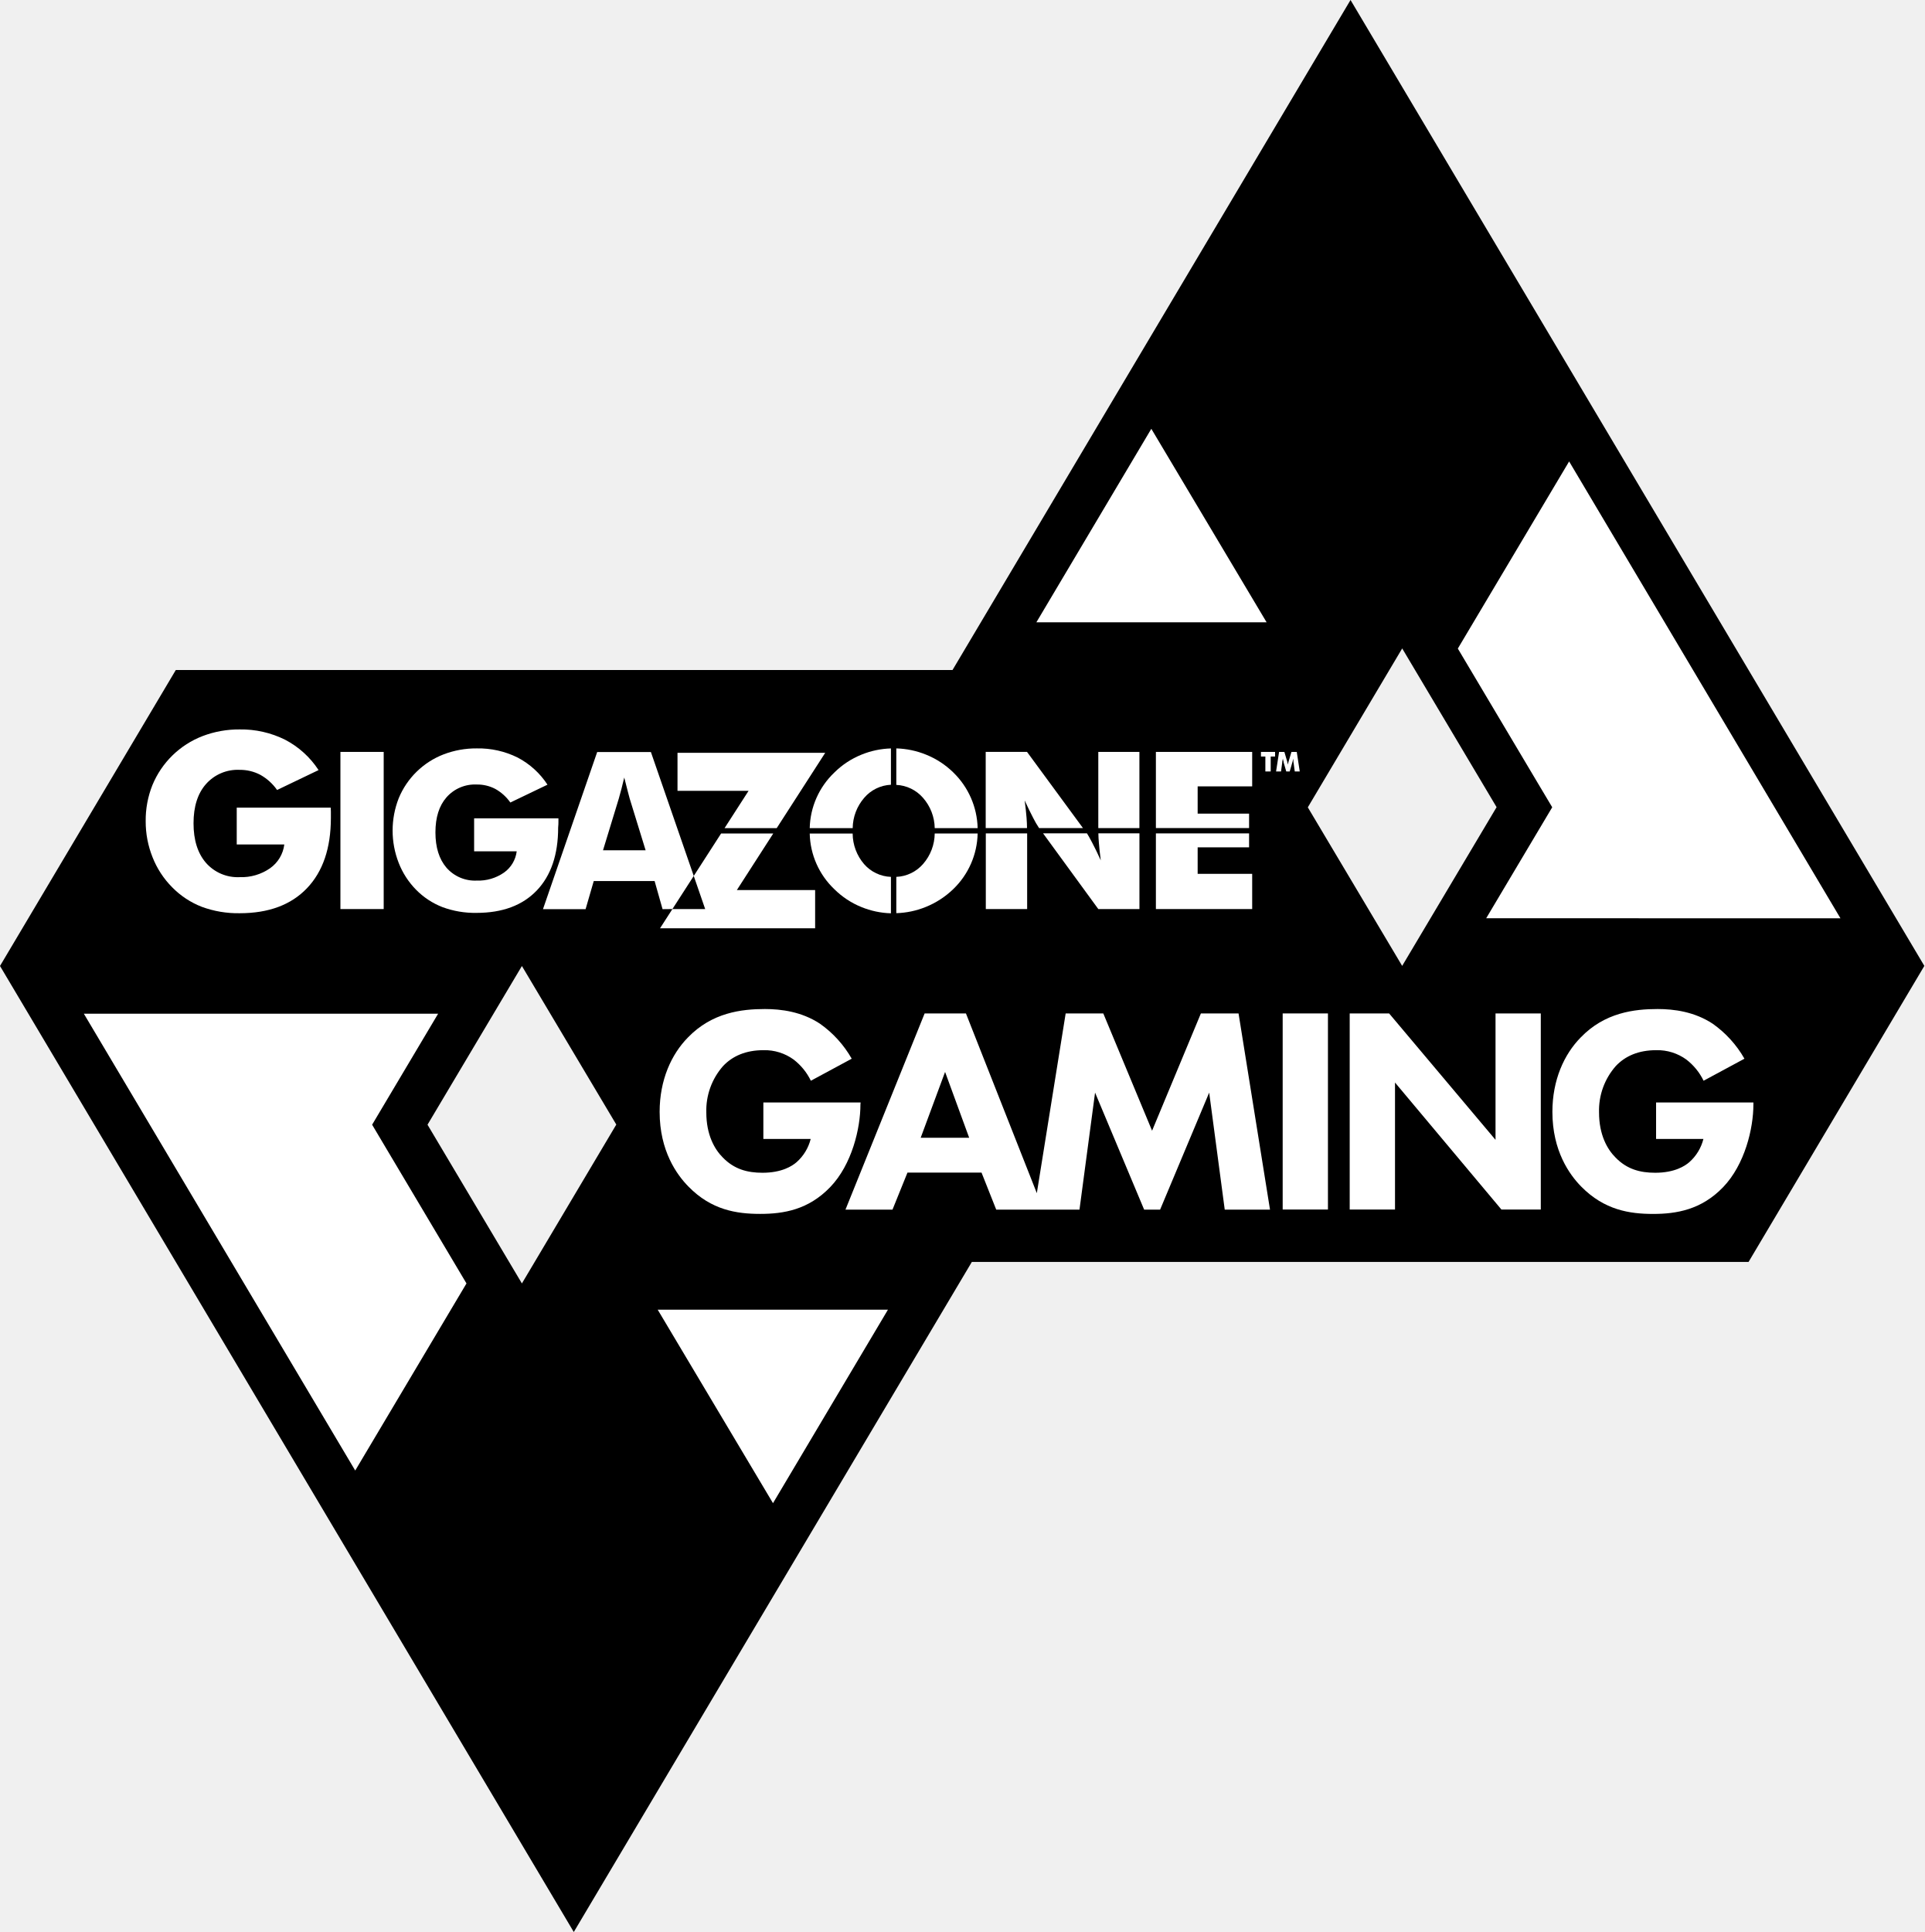
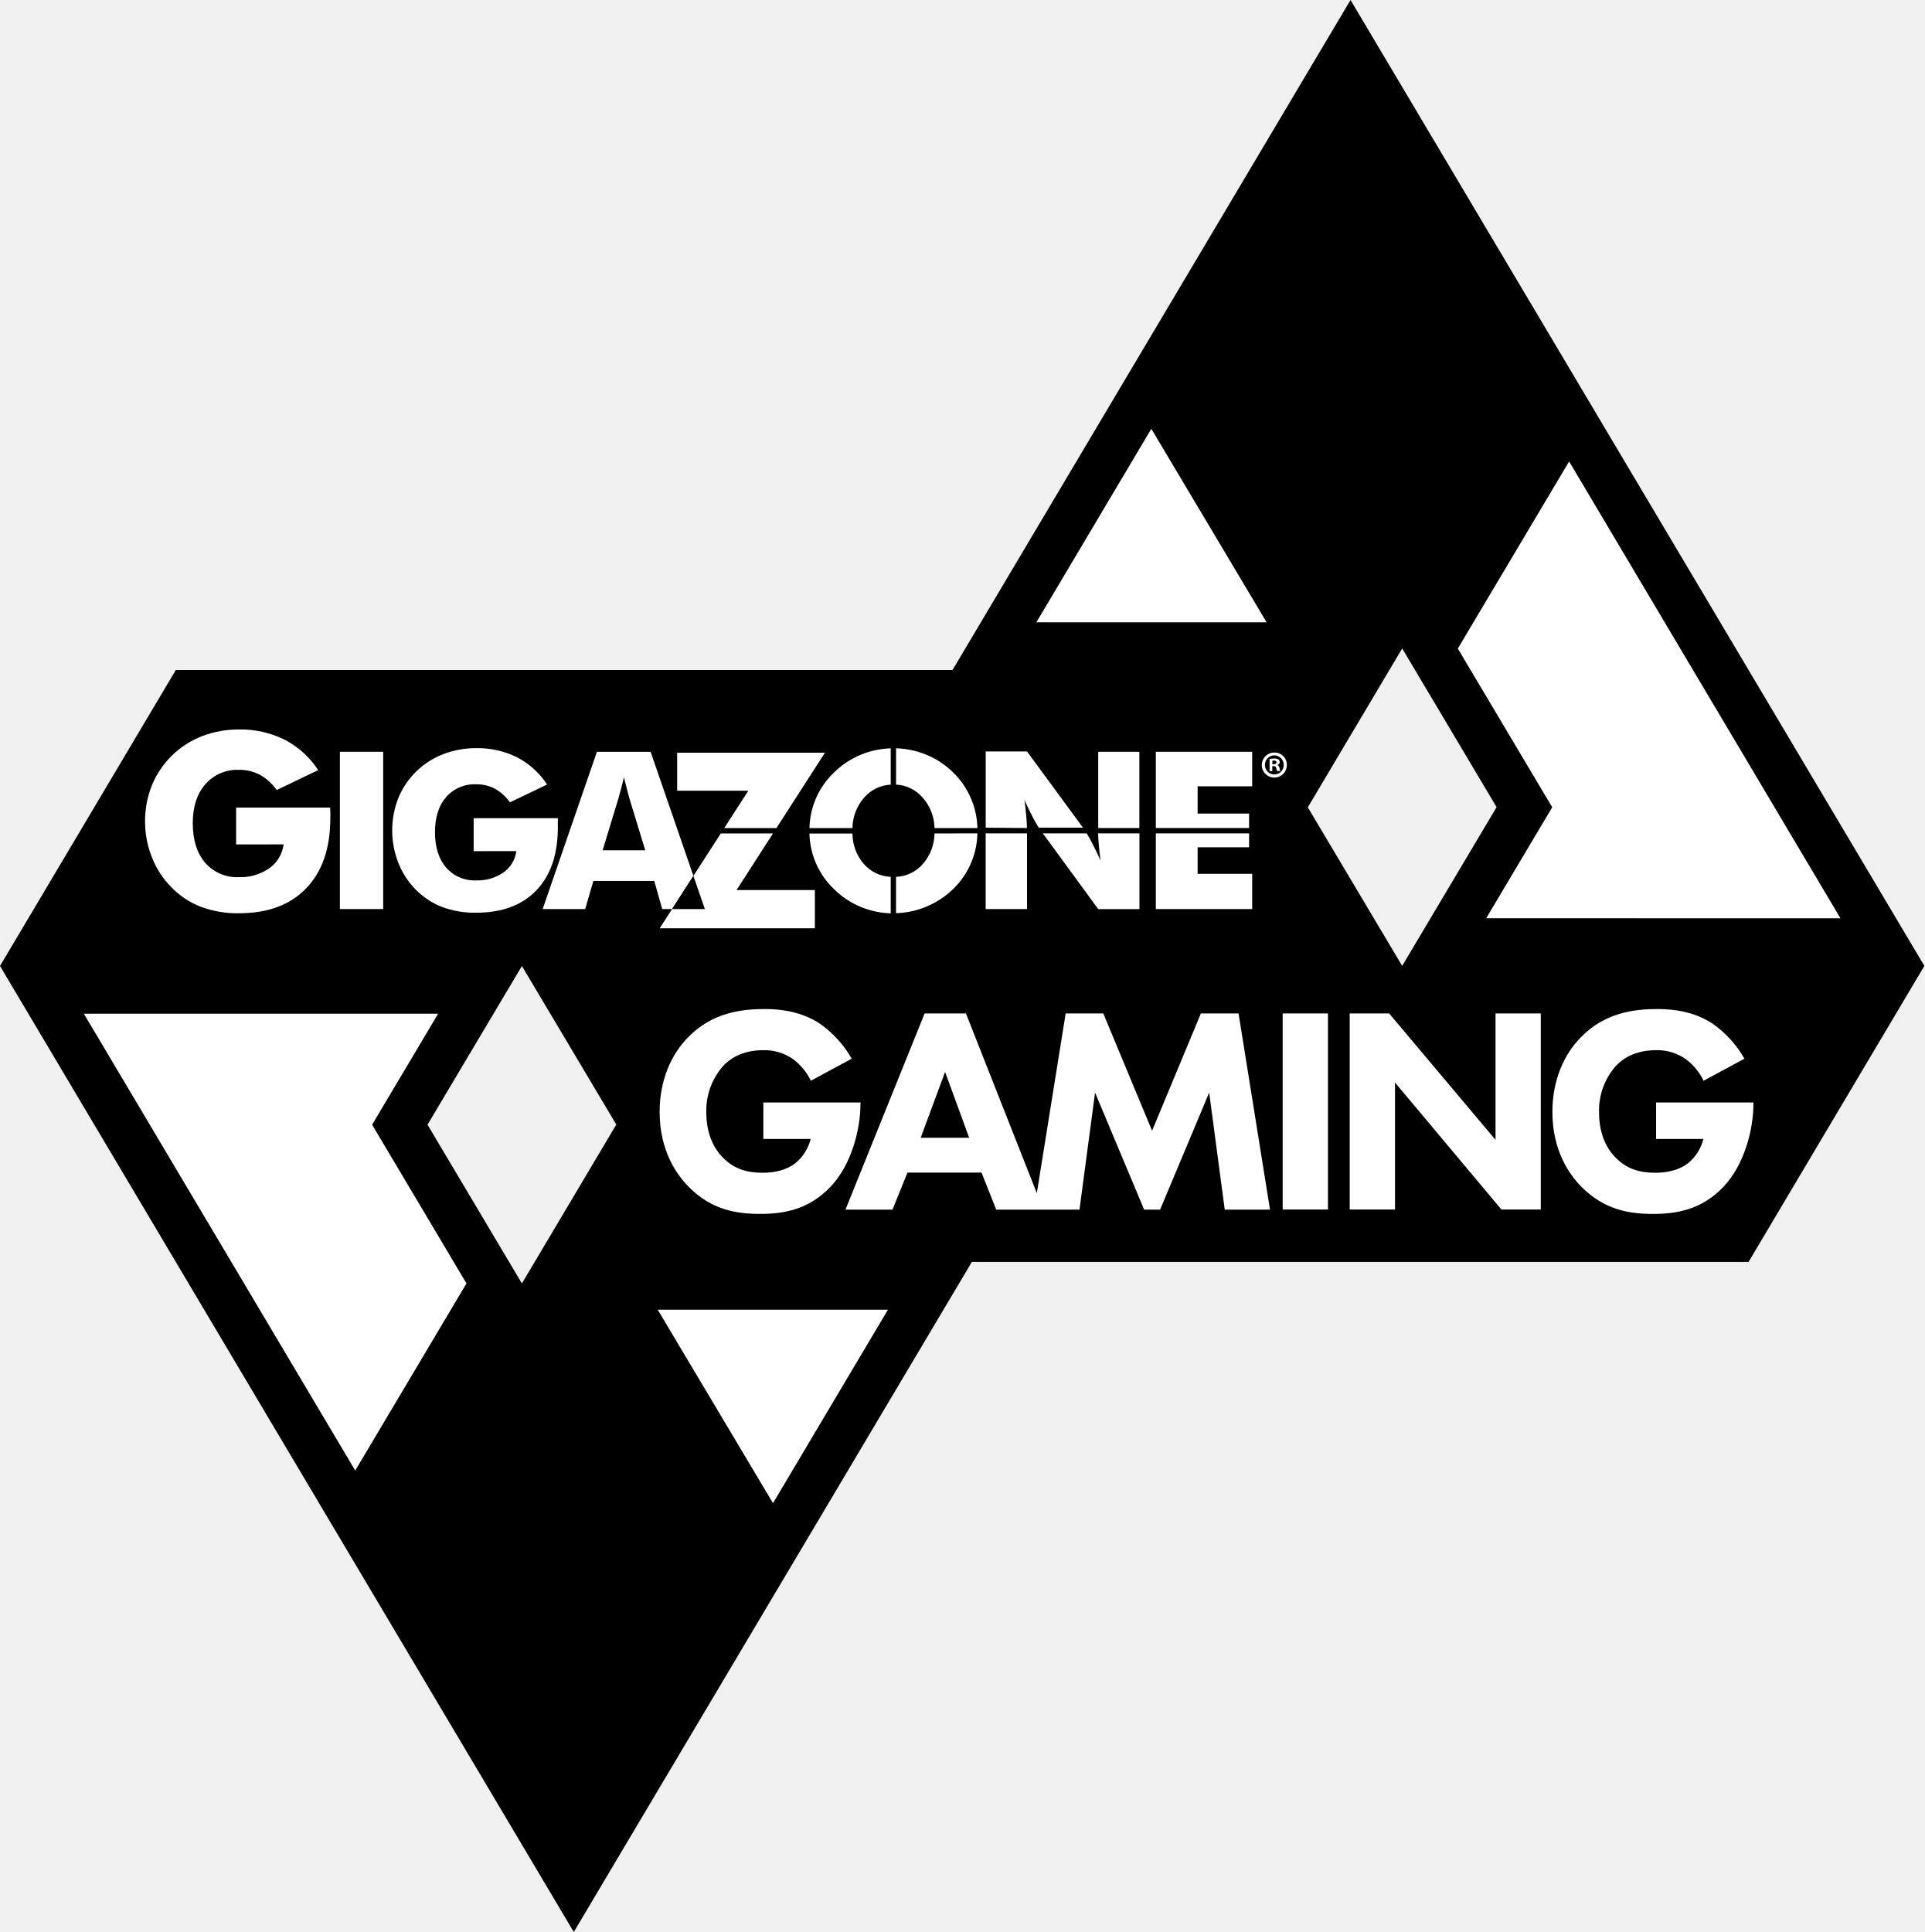
<svg xmlns="http://www.w3.org/2000/svg" viewBox="0 0 559.01 561.22">
  <defs>
    <style>.a{fill:#fff;}</style>
  </defs>
  <path d="M392.32,0,276.7,194.63H51.07L0,280.6,166.68,561.22,282.31,366.58H507.94l51.07-86Zm-237,366.58-3.71,6.24-27.42-46.11,27.42-46.1,27.42,46.06Zm252-86-1.86-3.13-25.55-42.93,23.71-39.92,3.71-6.24,27.42,46.11Z" transform="translate(0 0)" />
  <polygon class="a" points="257.94 380.45 191.06 380.45 224.55 436.65 257.94 380.45" />
  <polygon class="a" points="423.49 188.4 446.69 227.42 450.91 234.5 446.69 241.59 431.73 266.74 534.64 266.75 455.82 134.04 423.49 188.4" />
  <polygon class="a" points="108.1 326.71 112.31 319.63 127.27 294.47 24.36 294.47 103.19 427.17 135.51 372.82 112.31 333.8 108.1 326.71" />
  <polygon class="a" points="301.06 180.77 367.94 180.77 334.45 124.56 301.06 180.77" />
-   <path class="a" d="M195.33,264.07l6.2-9.62-12.45-36H173.48l-15.75,45.65h12.38l2.37-8.17h17.68l2.31,8.17ZM175.17,247,179.75,232q.4-1.4.8-2.93t.79-3.21l1,3.93q.38,1.53.59,2.22L187.55,247Z" transform="translate(0 0)" />
  <path class="a" d="M480.23,352.63c6.75,0,14-1.2,20.32-7.77s8.8-17.08,8.8-24v-.6H481.08v10.59h13.75a13.31,13.31,0,0,1-4.1,6.75c-1.28,1.11-4.27,3.07-9.91,3.07-4.36,0-8.2-1-11.53-4.44-2.39-2.39-4.78-6.58-4.78-13.07a19.5,19.5,0,0,1,4.87-13.49c2.73-2.9,6.57-4.61,11.79-4.61a14.29,14.29,0,0,1,8.71,2.73,17.24,17.24,0,0,1,5,6.15l11.87-6.4a31.49,31.49,0,0,0-9.22-10.16c-5.3-3.5-11.27-4.27-16-4.27-6.75,0-15.37,1-22.37,8.28-4.78,4.87-8.2,12.3-8.2,21.6,0,11.36,5,18.27,8.37,21.69C466.06,351.52,473.4,352.63,480.23,352.63Z" transform="translate(0 0)" />
-   <polygon class="a" points="195.33 264.07 191.73 269.66 236.79 269.66 236.79 258.55 214.05 258.55 214.05 258.55 224.63 242.11 209.48 242.11 201.53 254.45 204.85 264.07 195.33 264.07" />
  <polygon class="a" points="392.08 294.39 392.08 351.35 405.24 351.35 405.24 314.46 436.15 351.35 447.59 351.35 447.59 294.39 434.44 294.39 434.44 331.11 403.53 294.39 392.08 294.39" />
-   <path class="a" d="M162.22,238.72q0-.56,0-1H137.73v9.57H150.1a8.89,8.89,0,0,1-3.7,6.19,13,13,0,0,1-7.91,2.32,11,11,0,0,1-8.79-3.74q-3.21-3.74-3.21-10.26t3.21-10.18a11,11,0,0,1,8.79-3.73,11.28,11.28,0,0,1,5.41,1.29,13.12,13.12,0,0,1,4.35,3.94l10.79-5.18a23.19,23.19,0,0,0-8.68-7.89,25.62,25.62,0,0,0-11.87-2.65,26.41,26.41,0,0,0-9.59,1.72,23.11,23.11,0,0,0-13.08,12.77,25.77,25.77,0,0,0,0,18.77,23,23,0,0,0,5,7.75,21.85,21.85,0,0,0,7.72,5.1,27.25,27.25,0,0,0,9.87,1.67q11.29,0,17.51-6.5t6.22-18.29Q162.24,239.28,162.22,238.72Z" transform="translate(0 0)" />
-   <rect class="a" x="98.89" y="218.42" width="12.57" height="45.65" />
-   <path class="a" d="M96.07,234.61H68.77V245.3H82.59a9.93,9.93,0,0,1-4.13,6.91,14.52,14.52,0,0,1-8.83,2.59,12.26,12.26,0,0,1-9.82-4.18q-3.59-4.18-3.59-11.46t3.59-11.37a12.28,12.28,0,0,1,9.82-4.16,12.61,12.61,0,0,1,6,1.45,14.64,14.64,0,0,1,4.86,4.4l12.05-5.78a25.9,25.9,0,0,0-9.7-8.81,28.59,28.59,0,0,0-13.25-3,29.5,29.5,0,0,0-10.71,1.92,25.8,25.8,0,0,0-14.61,14.26,27.57,27.57,0,0,0-1.95,10.5,27.87,27.87,0,0,0,2,10.46A25.75,25.75,0,0,0,50,257.73a24.43,24.43,0,0,0,8.62,5.69,30.43,30.43,0,0,0,11,1.86q12.61,0,19.55-7.26t6.95-20.42q0-1.22,0-1.85C96.11,235.34,96.09,235,96.07,234.61Z" transform="translate(0 0)" />
  <path class="a" d="M348.85,294.39l-14.18,34.07L320.5,294.39H309.57l-8.38,52.21-20.59-52.21h-12l-23,57h13.66l4.35-10.76h21.52l4.27,10.76h24.18l4.53-34,14.26,34H337l14.26-34,4.52,34h13.15l-9.14-57Zm-81.4,36.12,7.09-19.13,7,19.13Z" transform="translate(0 0)" />
-   <polygon class="a" points="210.48 240.56 225.63 240.56 239.72 218.68 196.81 218.68 196.81 229.72 217.46 229.72 210.48 240.56" />
  <path class="a" d="M250,320.26H221.75v10.59H235.5a13.3,13.3,0,0,1-4.1,6.75c-1.28,1.11-4.27,3.07-9.91,3.07-4.36,0-8.2-1-11.53-4.44-2.39-2.39-4.78-6.58-4.78-13.07a19.51,19.51,0,0,1,4.87-13.49c2.73-2.9,6.58-4.61,11.79-4.61a14.29,14.29,0,0,1,8.71,2.73,17.24,17.24,0,0,1,5,6.15l11.87-6.4a31.5,31.5,0,0,0-9.22-10.16c-5.3-3.5-11.27-4.27-16-4.27-6.75,0-15.37,1-22.38,8.28-4.78,4.87-8.2,12.3-8.2,21.6,0,11.36,5,18.27,8.37,21.69,6.66,6.83,14,7.94,20.84,7.94s14-1.2,20.33-7.77,8.79-17.08,8.79-24Z" transform="translate(0 0)" />
-   <path class="a" d="M251,251a13.74,13.74,0,0,1-3.31-8.86H235.22a23,23,0,0,0,7.15,16.16,23.89,23.89,0,0,0,7.87,5.19,24.53,24.53,0,0,0,8.57,1.81V254.72A10.84,10.84,0,0,1,251,251Z" transform="translate(0 0)" />
-   <polygon class="a" points="363.75 253.84 347.91 253.84 347.91 246.14 362.85 246.14 362.85 242.09 335.78 242.09 335.78 264.07 363.75 264.07 363.75 253.84" />
-   <path class="a" d="M276.92,258.27A23.1,23.1,0,0,0,284,242.11H271.53a13.68,13.68,0,0,1-3.35,8.83,10.88,10.88,0,0,1-7.81,3.78v10.54a24.52,24.52,0,0,0,8.58-1.81A24.9,24.9,0,0,0,276.92,258.27Z" transform="translate(0 0)" />
-   <rect class="a" x="286.37" y="242.09" width="12.01" height="21.98" />
-   <polygon class="a" points="366.3 219.76 367.58 219.76 367.58 224.1 369.13 224.1 369.13 219.76 370.4 219.76 370.4 218.42 366.3 218.42 366.3 219.76" />
-   <polygon class="a" points="362.85 236.35 347.91 236.35 347.91 228.43 363.75 228.43 363.75 218.42 335.78 218.42 335.78 240.54 362.85 240.54 362.85 236.35" />
-   <rect class="a" x="319.05" y="218.42" width="11.94" height="22.13" />
-   <path class="a" d="M298.21,237.59q-.17-2.21-.55-5.08,1.34,2.93,2.48,5.1a26.3,26.3,0,0,0,1.67,2.88l0,.05h12.78l-16.25-22.13h-12v22.13h12C298.34,239.65,298.29,238.67,298.21,237.59Z" transform="translate(0 0)" />
-   <path class="a" d="M319.05,264.07H331v-22H319.07c0,.86.07,1.79.15,2.8q.17,2.21.55,5.05-1.37-3-2.51-5.16-1-1.91-1.51-2.69H303Z" transform="translate(0 0)" />
-   <path class="a" d="M268.13,231.76a13.62,13.62,0,0,1,3.4,8.8H284a23.3,23.3,0,0,0-7.06-16.16,24.15,24.15,0,0,0-7.94-5.19,24.73,24.73,0,0,0-8.63-1.81V228A10.92,10.92,0,0,1,268.13,231.76Z" transform="translate(0 0)" />
-   <path class="a" d="M235.22,240.56H247.7a13.7,13.7,0,0,1,3.35-8.81,10.86,10.86,0,0,1,7.76-3.79V217.41a24.5,24.5,0,0,0-8.57,1.81,23.89,23.89,0,0,0-7.87,5.19,23,23,0,0,0-7.15,16.16Z" transform="translate(0 0)" />
-   <path class="a" d="M372.67,220.37a6.25,6.25,0,0,0,.21.9l0,.17.77,2.66h1l.77-2.66.05-.17a7,7,0,0,0,.21-.9q0,.38.05.69c0,.21,0,.4.06.58l.33,2.46h1.45l-.87-5.68h-1.54l-.87,2.92q-.08.26-.12.44a2.94,2.94,0,0,0-.06.34,3.82,3.82,0,0,0-.15-.67l0-.1-.86-2.93h-1.53l-.88,5.68h1.44l.33-2.46c0-.21.05-.42.07-.63S372.66,220.59,372.67,220.37Z" transform="translate(0 0)" />
  <rect class="a" x="372.61" y="294.39" width="13.15" height="56.96" />
+   <path class="a" d="M68.59,245.29v-10.7H95.91c0,.35,0,.73.05,1.15s0,1,0,1.85q0,13.17-7,20.44t-19.57,7.26a30.45,30.45,0,0,1-11-1.86,24.44,24.44,0,0,1-8.62-5.7,25.74,25.74,0,0,1-5.63-8.66,27.88,27.88,0,0,1-2-10.47,27.6,27.6,0,0,1,2-10.51,25.81,25.81,0,0,1,14.62-14.27,29.51,29.51,0,0,1,10.71-1.92,28.62,28.62,0,0,1,13.26,3,25.91,25.91,0,0,1,9.7,8.81l-12.06,5.78a14.65,14.65,0,0,0-4.86-4.41,12.61,12.61,0,0,0-6-1.45,12.29,12.29,0,0,0-9.83,4.16Q56,231.94,56,239.16t3.59,11.46a12.27,12.27,0,0,0,9.83,4.18,14.53,14.53,0,0,0,8.83-2.6,9.94,9.94,0,0,0,4.13-6.92Z" transform="translate(0 0)" />
+   <polygon class="a" points="98.74 264.07 98.74 218.39 111.31 218.39 111.31 264.07 98.74 264.07 98.74 264.07" />
+   <path class="a" d="M137.59,247.25v-9.58h24.46q0,.47,0,1t0,1.65q0,11.79-6.23,18.3t-17.52,6.51a27.26,27.26,0,0,1-9.88-1.67,21.87,21.87,0,0,1-7.72-5.1,23.1,23.1,0,0,1-5-7.75,25.8,25.8,0,0,1,0-18.78,23.12,23.12,0,0,1,13.09-12.78,26.43,26.43,0,0,1,9.6-1.72A25.62,25.62,0,0,1,150.24,220a23.19,23.19,0,0,1,8.69,7.89l-10.8,5.18a13.13,13.13,0,0,0-4.35-3.95,11.28,11.28,0,0,0-5.41-1.29,11,11,0,0,0-8.8,3.73q-3.21,3.73-3.21,10.19T129.57,252a11,11,0,0,0,8.8,3.74,13,13,0,0,0,7.91-2.32,8.9,8.9,0,0,0,3.7-6.19Z" transform="translate(0 0)" />
+   <path class="a" d="M175.06,247l4.59-15.07q.4-1.4.8-2.93t.8-3.21l1,3.93q.38,1.53.59,2.22L187.44,247ZM189,218.39h-15.6l-15.76,45.68H170l2.37-8.17h17.69l2.31,8.17h2.86l6.2-9.63L189,218.39Z" transform="translate(0 0)" />
+   <polygon points="201.43 254.44 195.23 264.07 204.76 264.07 201.43 254.44 201.43 254.44" />
+   <path class="a" d="M298.32,240.53q0-1.34-.16-3-.17-2.22-.55-5.09,1.34,2.93,2.48,5.1a26.13,26.13,0,0,0,1.67,2.89l0,0H314.6l-16.26-22.14h-12v22.14Z" transform="translate(0 0)" />
+   <polygon class="a" points="330.98 240.53 330.98 218.39 319.03 218.39 319.03 240.53 330.98 240.53 330.98 240.53" />
+   <polygon class="a" points="286.33 242.08 286.33 264.07 298.34 264.07 298.34 242.08 286.33 242.08 286.33 242.08" />
+   <path class="a" d="M319,242.08c0,.86.07,1.79.15,2.8q.17,2.22.55,5.06-1.37-3-2.51-5.16-1-1.91-1.51-2.69H302.94l16.09,22H331v-22Z" transform="translate(0 0)" />
+   <polygon class="a" points="347.9 246.13 362.85 246.13 362.85 242.08 335.76 242.08 335.76 264.07 363.75 264.07 363.75 253.84 347.9 253.84 347.9 246.13 347.9 246.13" />
+   <polygon class="a" points="335.76 218.39 335.76 240.53 362.85 240.53 362.85 236.33 347.9 236.33 347.9 228.41 363.75 228.41 363.75 218.39 335.76 218.39 335.76 218.39" />
+   <path class="a" d="M271.47,242.1a13.69,13.69,0,0,1-3.36,8.84,10.88,10.88,0,0,1-7.82,3.78v10.55a24.57,24.57,0,0,0,8.58-1.81,24.92,24.92,0,0,0,8-5.2,23.13,23.13,0,0,0,7.06-16.17Z" transform="translate(0 0)" />
+   <path class="a" d="M268.07,231.74a13.63,13.63,0,0,1,3.4,8.8h12.46a23.3,23.3,0,0,0-7.06-16.17,24.15,24.15,0,0,0-7.94-5.19,24.72,24.72,0,0,0-8.63-1.81v10.55a10.93,10.93,0,0,1,7.77,3.81Z" transform="translate(0 0)" />
+   <polygon class="a" points="210.38 240.55 225.55 240.55 239.64 218.65 196.71 218.65 196.71 229.7 217.38 229.7 210.38 240.55 210.38 240.55" />
+   <polygon class="a" points="224.55 242.1 209.39 242.1 201.43 254.44 204.76 264.07 195.23 264.07 191.63 269.66 236.71 269.66 236.71 258.55 213.96 258.55 224.55 242.1 224.55 242.1" />
+   <path class="a" d="M250.94,251a13.74,13.74,0,0,1-3.31-8.87H235.14a23,23,0,0,0,7.16,16.17,23.9,23.9,0,0,0,7.88,5.2,24.55,24.55,0,0,0,8.57,1.81V254.71a10.84,10.84,0,0,1-7.81-3.75Z" transform="translate(0 0)" />
+   <path class="a" d="M250.18,219.19a23.87,23.87,0,0,0-7.88,5.19,23,23,0,0,0-7.16,16.17h12.49a13.71,13.71,0,0,1,3.36-8.82,10.87,10.87,0,0,1,7.76-3.8V217.38a24.53,24.53,0,0,0-8.57,1.81Z" transform="translate(0 0)" />
+   <path class="a" d="M369.63,222H370c.45,0,.82-.15.82-.52s-.24-.54-.76-.54a2,2,0,0,0-.45,0v1Zm0,2h-.82v-3.54a7.13,7.13,0,0,1,1.36-.11,2.21,2.21,0,0,1,1.23.26,1,1,0,0,1,.35.78.91.91,0,0,1-.73.82v0a1,1,0,0,1,.65.86,2.69,2.69,0,0,0,.26.89H371a3,3,0,0,1-.28-.86c-.07-.39-.28-.56-.74-.56h-.39v1.42Zm-2.18-1.86a2.74,2.74,0,0,0,2.76,2.83,2.71,2.71,0,0,0,2.7-2.81,2.73,2.73,0,1,0-5.46,0Zm6.37,0a3.64,3.64,0,1,1-3.63-3.54,3.56,3.56,0,0,1,3.63,3.54Z" transform="translate(0 0)" />
</svg>
